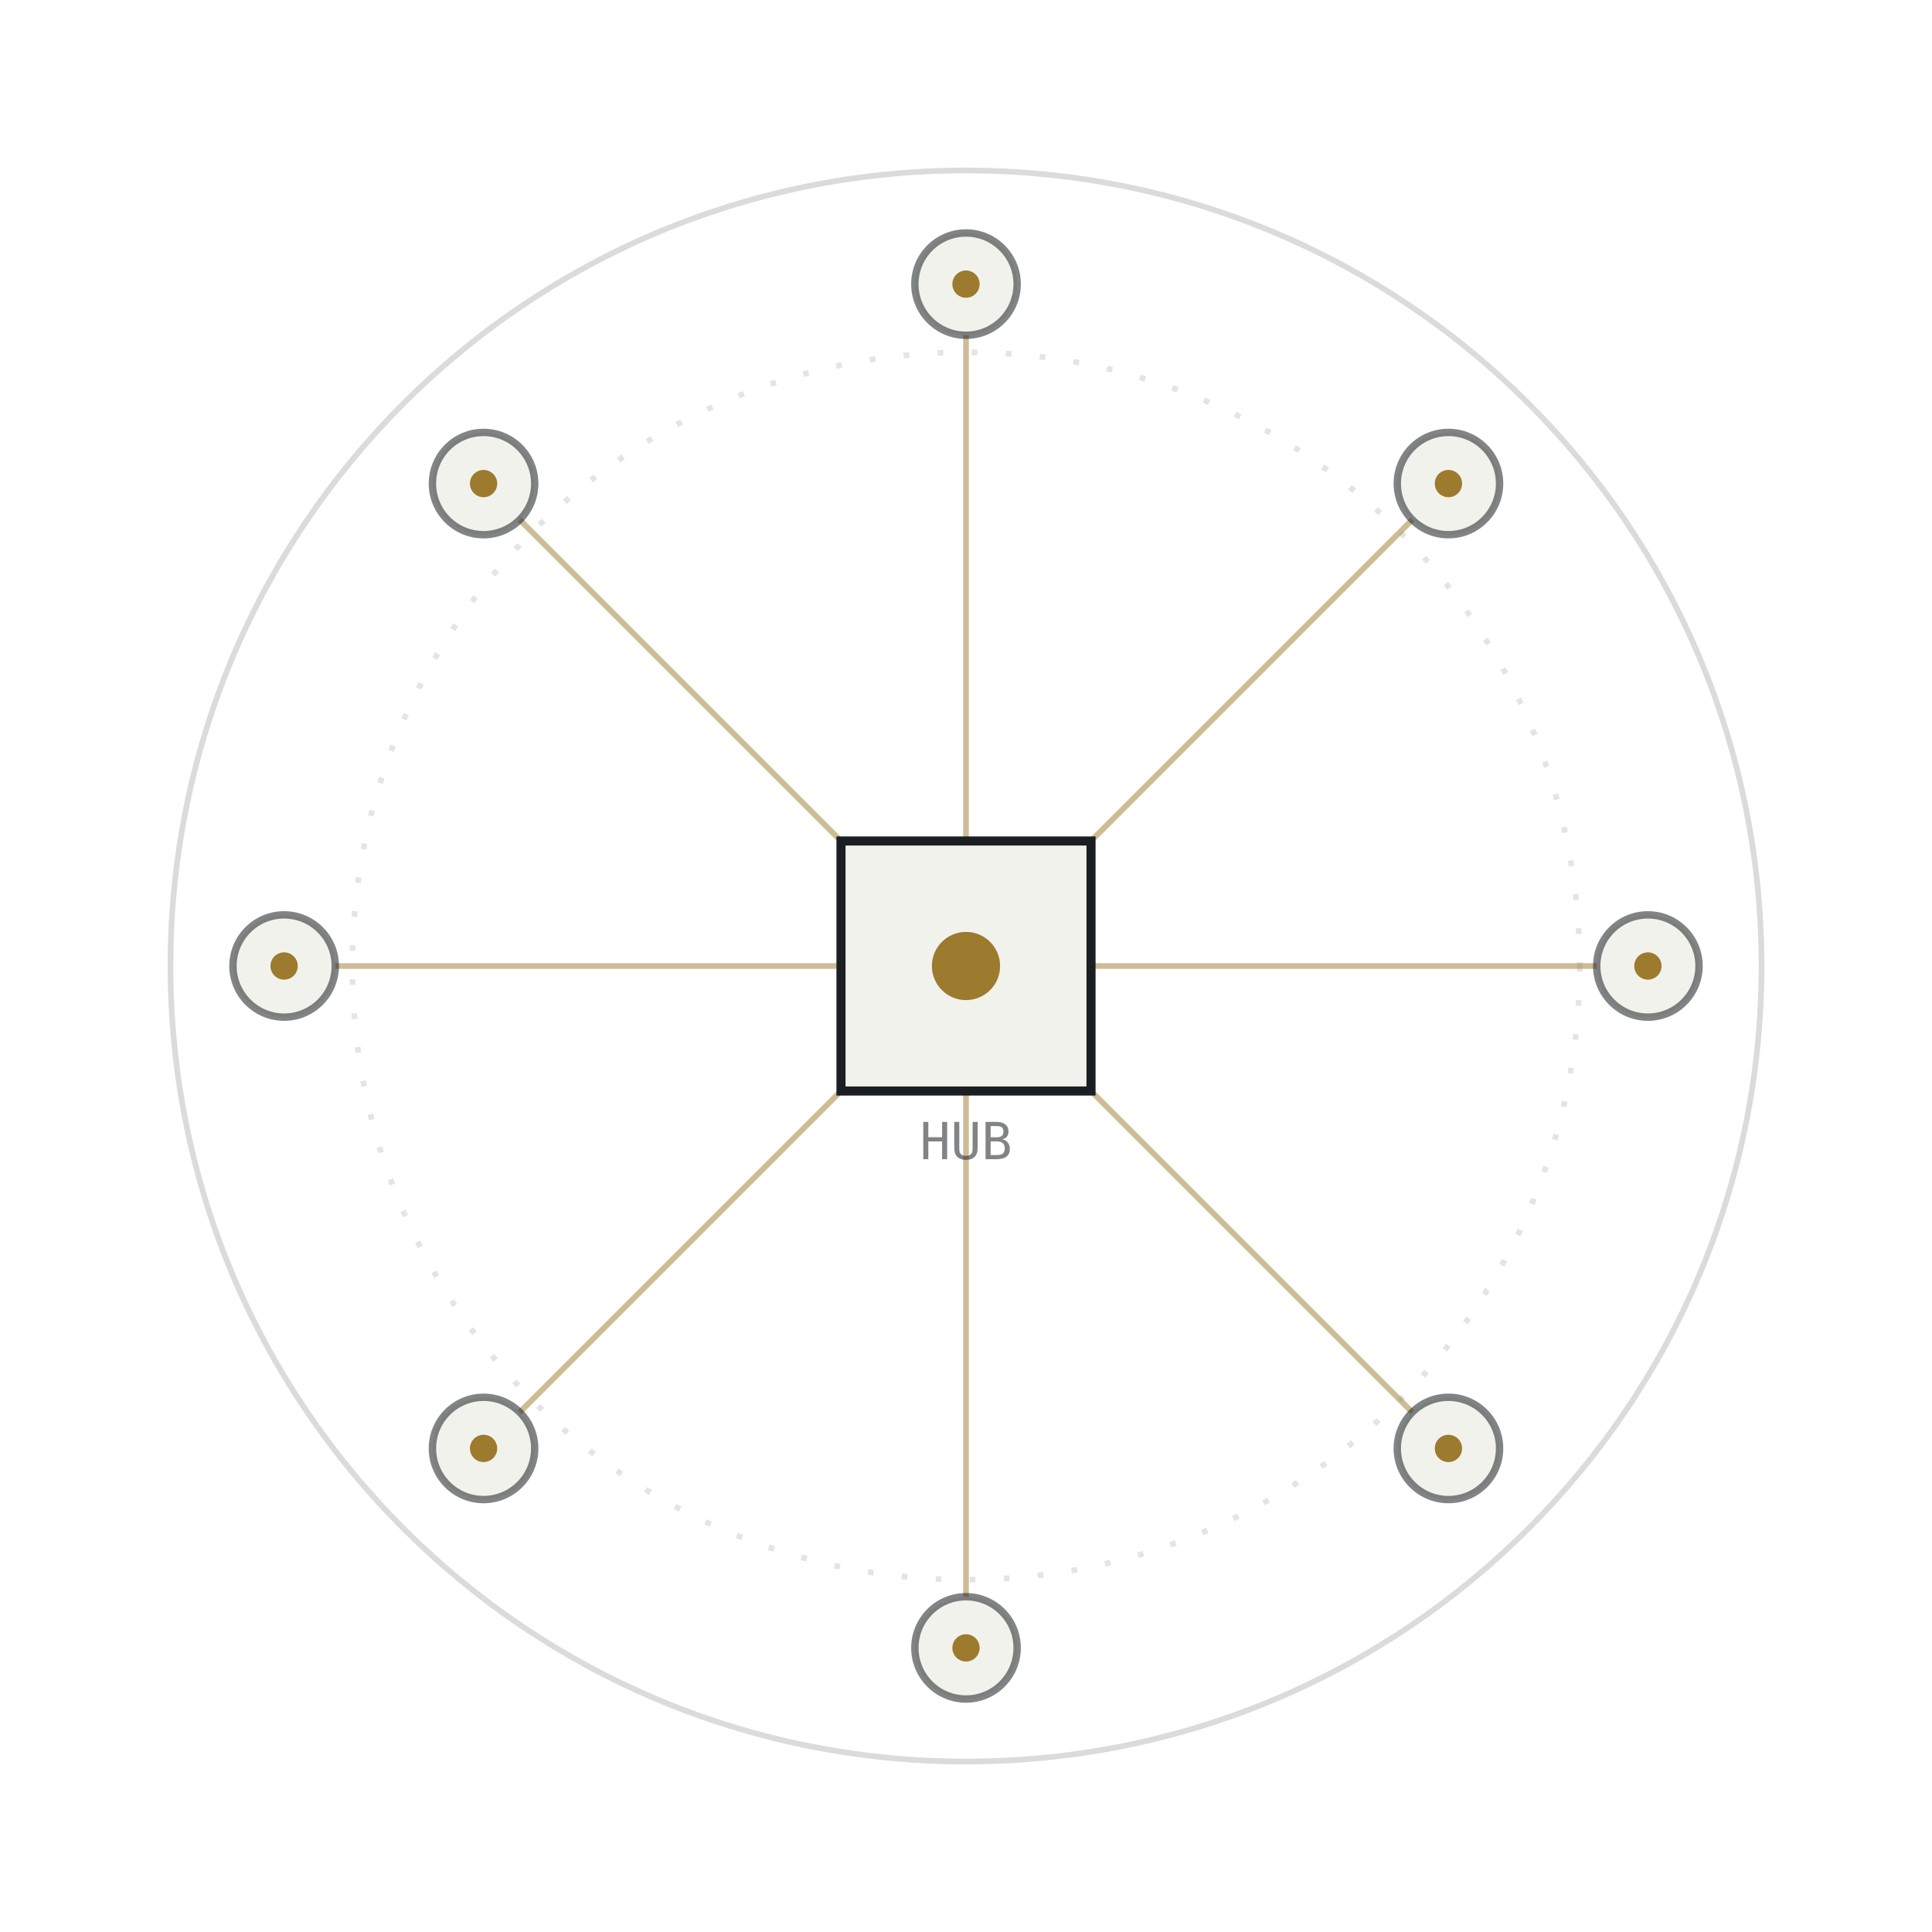
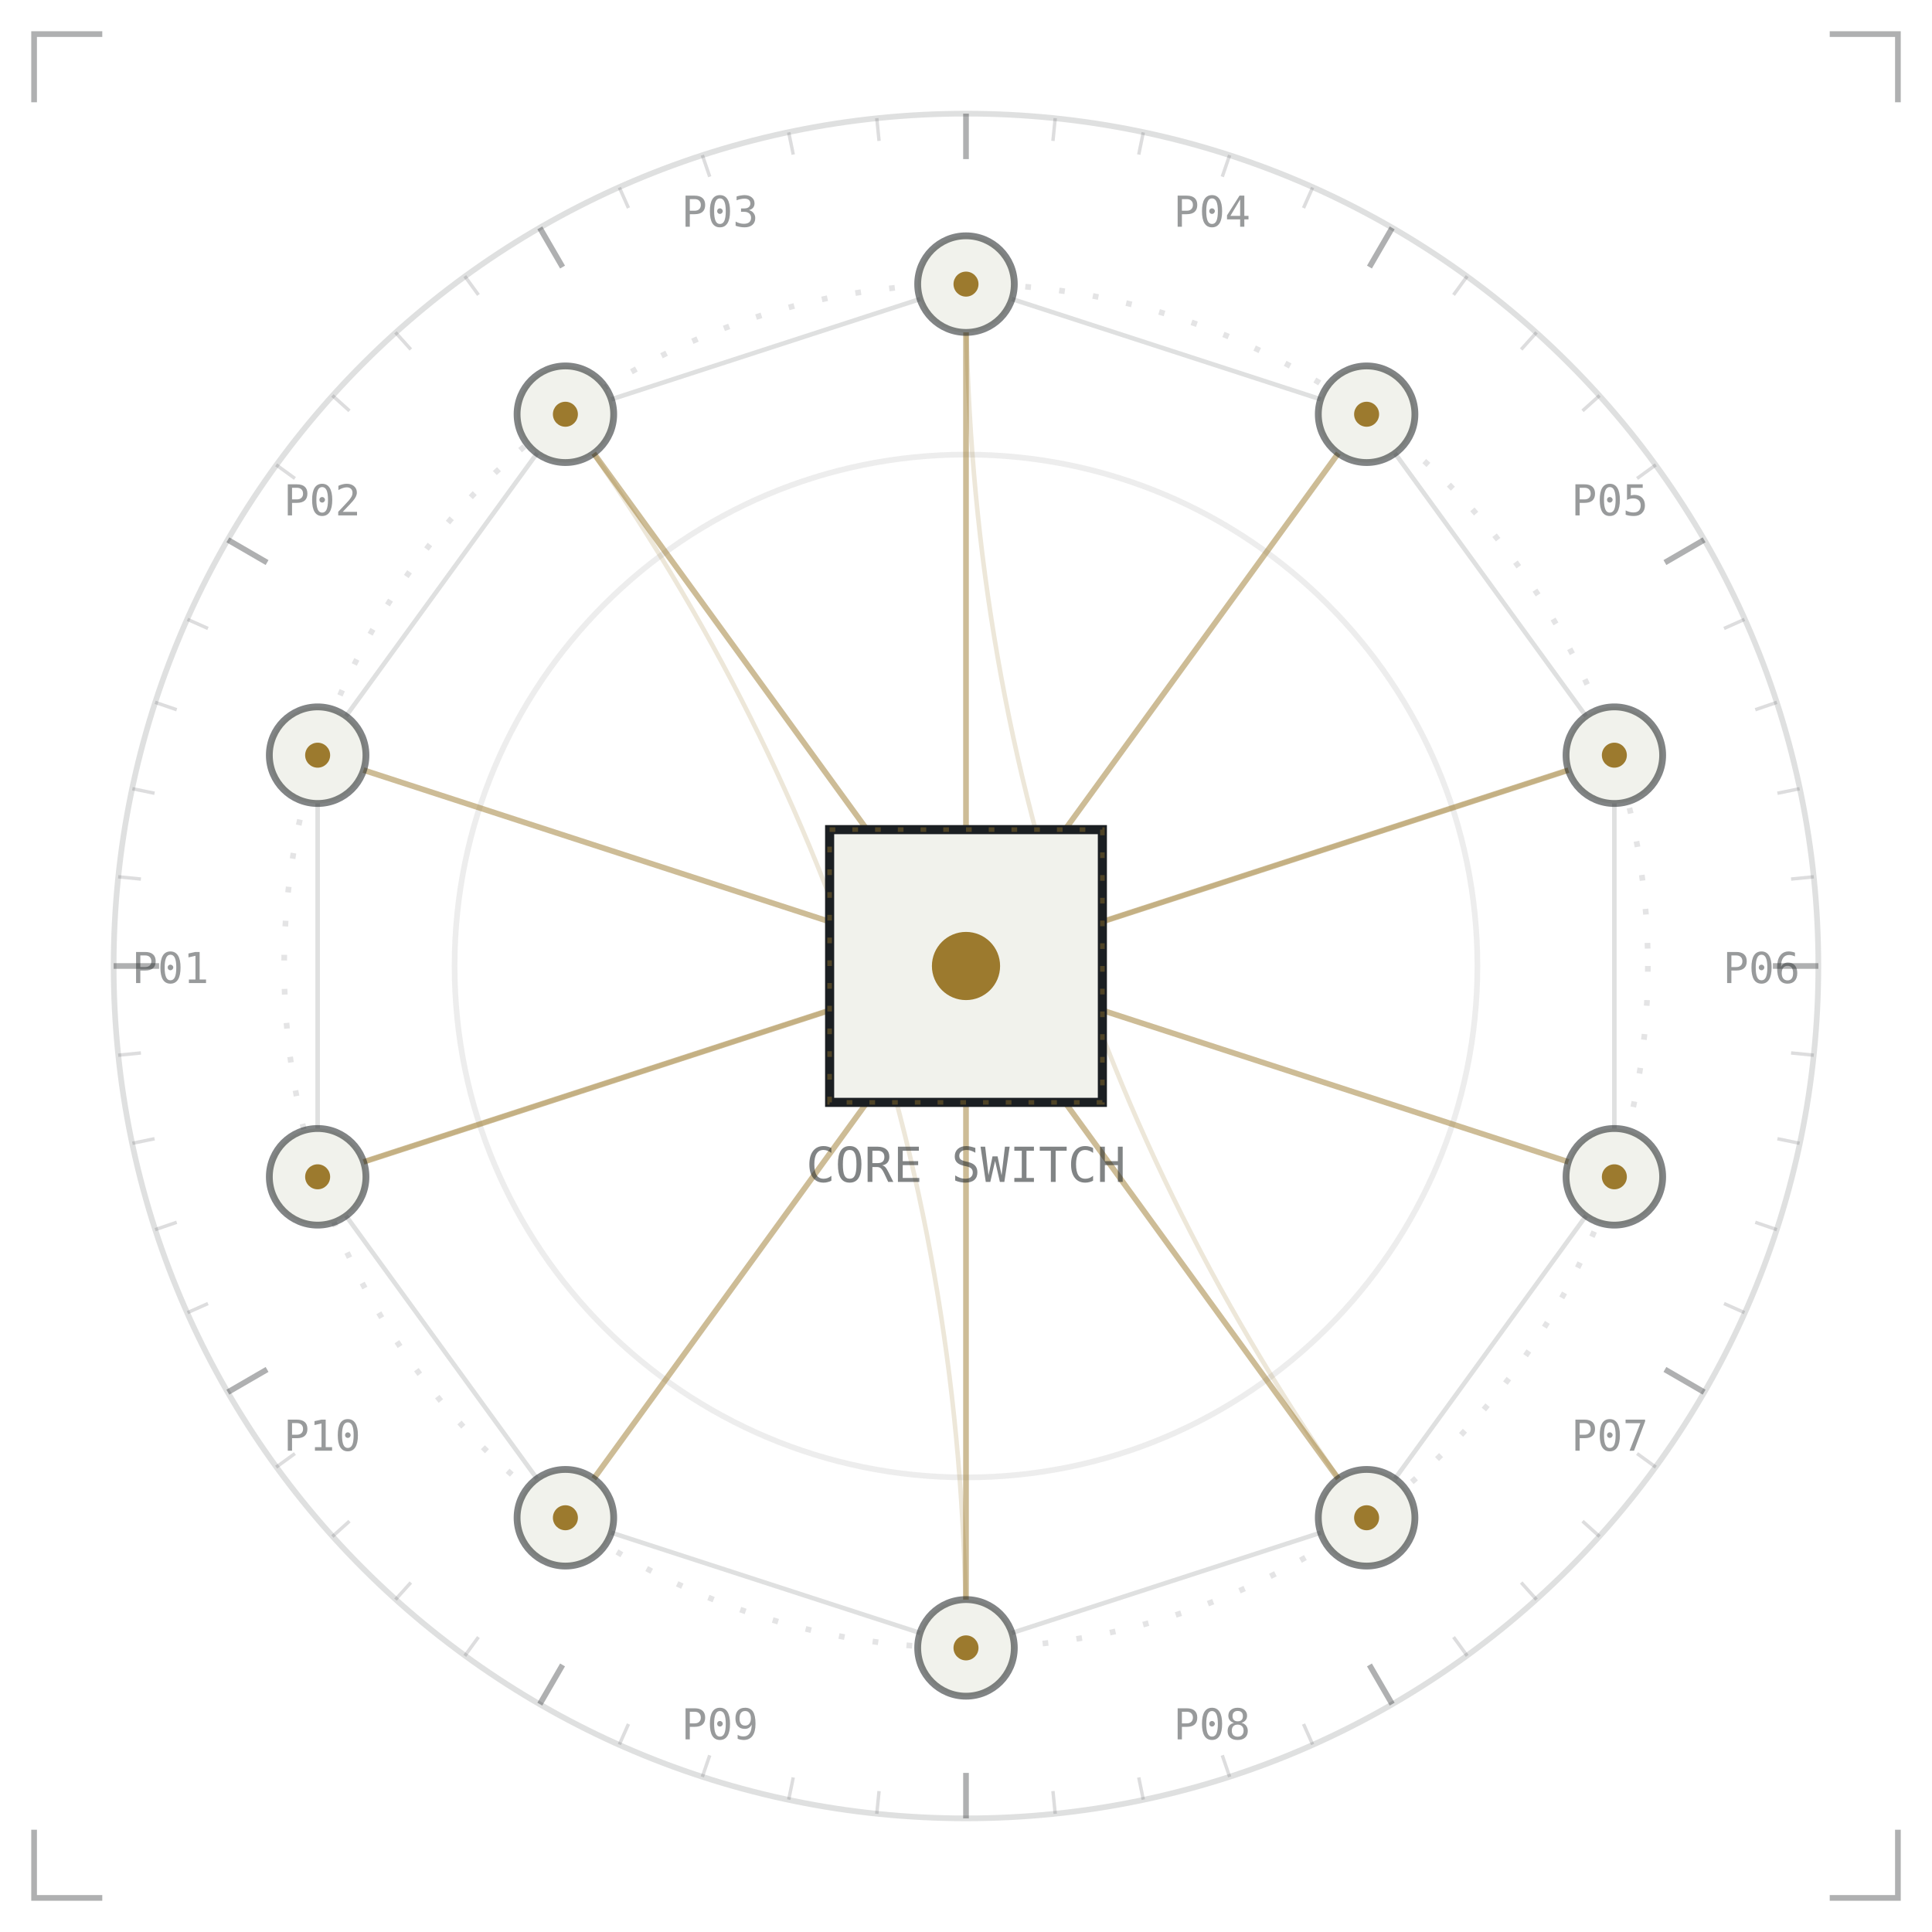
<svg xmlns="http://www.w3.org/2000/svg" viewBox="0 0 340 340" fill="none">
-   <circle cx="170" cy="170" r="140" stroke="#1B1F22" stroke-opacity="0.16" stroke-width="1" />
-   <circle cx="170" cy="170" r="108" stroke="#1B1F22" stroke-opacity="0.12" stroke-width="1" stroke-dasharray="1 5" />
+   <path d="M 6,18 L 6,6 L 18,6" stroke="#1B1F22" stroke-opacity="0.35" stroke-width="1" fill="none" />
+   <path d="M 334,18 L 334,6 L 322,6" stroke="#1B1F22" stroke-opacity="0.35" stroke-width="1" fill="none" />
+   <path d="M 6,322 L 6,334 L 18,334" stroke="#1B1F22" stroke-opacity="0.35" stroke-width="1" fill="none" />
+   <path d="M 334,322 L 334,334 L 322,334" stroke="#1B1F22" stroke-opacity="0.35" stroke-width="1" fill="none" />
+   <circle cx="170" cy="170" r="150" stroke="#1B1F22" stroke-opacity="0.14" stroke-width="1" />
+   <circle cx="170" cy="170" r="120" stroke="#1B1F22" stroke-opacity="0.12" stroke-width="1" stroke-dasharray="1 5" />
+   <circle cx="170" cy="170" r="90" stroke="#1B1F22" stroke-opacity="0.08" stroke-width="1" />
+   <line x1="170.0" y1="20.0" x2="170.0" y2="28.0" stroke="#1B1F22" stroke-opacity="0.35" stroke-width="1" />
+   <line x1="185.7" y1="20.8" x2="185.3" y2="24.8" stroke="#1B1F22" stroke-opacity="0.15" stroke-width="0.6" />
+   <line x1="201.2" y1="23.3" x2="200.4" y2="27.2" stroke="#1B1F22" stroke-opacity="0.15" stroke-width="0.6" />
+   <line x1="216.4" y1="27.3" x2="215.1" y2="31.1" stroke="#1B1F22" stroke-opacity="0.15" stroke-width="0.6" />
+   <line x1="231.0" y1="33.0" x2="229.4" y2="36.6" stroke="#1B1F22" stroke-opacity="0.15" stroke-width="0.6" />
+   <line x1="245.0" y1="40.1" x2="241.0" y2="47.0" stroke="#1B1F22" stroke-opacity="0.35" stroke-width="1" />
+   <line x1="258.2" y1="48.6" x2="255.8" y2="51.9" stroke="#1B1F22" stroke-opacity="0.15" stroke-width="0.6" />
+   <line x1="270.4" y1="58.5" x2="267.7" y2="61.5" stroke="#1B1F22" stroke-opacity="0.15" stroke-width="0.6" />
+   <line x1="281.5" y1="69.6" x2="278.5" y2="72.3" stroke="#1B1F22" stroke-opacity="0.15" stroke-width="0.6" />
+   <line x1="291.4" y1="81.8" x2="288.1" y2="84.2" stroke="#1B1F22" stroke-opacity="0.15" stroke-width="0.6" />
+   <line x1="299.9" y1="95.0" x2="293.0" y2="99.0" stroke="#1B1F22" stroke-opacity="0.35" stroke-width="1" />
+   <line x1="307.0" y1="109.0" x2="303.4" y2="110.6" stroke="#1B1F22" stroke-opacity="0.15" stroke-width="0.6" />
+   <line x1="312.7" y1="123.6" x2="308.9" y2="124.9" stroke="#1B1F22" stroke-opacity="0.15" stroke-width="0.6" />
+   <line x1="316.7" y1="138.8" x2="312.8" y2="139.6" stroke="#1B1F22" stroke-opacity="0.15" stroke-width="0.6" />
+   <line x1="319.2" y1="154.3" x2="315.2" y2="154.7" stroke="#1B1F22" stroke-opacity="0.15" stroke-width="0.6" />
+   <line x1="320.0" y1="170.0" x2="312.0" y2="170.0" stroke="#1B1F22" stroke-opacity="0.35" stroke-width="1" />
+   <line x1="319.2" y1="185.7" x2="315.2" y2="185.3" stroke="#1B1F22" stroke-opacity="0.15" stroke-width="0.6" />
+   <line x1="316.7" y1="201.2" x2="312.8" y2="200.4" stroke="#1B1F22" stroke-opacity="0.15" stroke-width="0.6" />
+   <line x1="312.7" y1="216.4" x2="308.9" y2="215.1" stroke="#1B1F22" stroke-opacity="0.15" stroke-width="0.6" />
+   <line x1="307.0" y1="231.0" x2="303.4" y2="229.4" stroke="#1B1F22" stroke-opacity="0.15" stroke-width="0.6" />
+   <line x1="299.9" y1="245.0" x2="293.0" y2="241.0" stroke="#1B1F22" stroke-opacity="0.35" stroke-width="1" />
+   <line x1="291.4" y1="258.2" x2="288.1" y2="255.8" stroke="#1B1F22" stroke-opacity="0.15" stroke-width="0.6" />
+   <line x1="281.5" y1="270.4" x2="278.5" y2="267.7" stroke="#1B1F22" stroke-opacity="0.15" stroke-width="0.6" />
+   <line x1="270.4" y1="281.5" x2="267.7" y2="278.5" stroke="#1B1F22" stroke-opacity="0.15" stroke-width="0.6" />
+   <line x1="258.2" y1="291.4" x2="255.8" y2="288.1" stroke="#1B1F22" stroke-opacity="0.15" stroke-width="0.6" />
+   <line x1="245.0" y1="299.9" x2="241.0" y2="293.0" stroke="#1B1F22" stroke-opacity="0.35" stroke-width="1" />
+   <line x1="231.0" y1="307.0" x2="229.4" y2="303.4" stroke="#1B1F22" stroke-opacity="0.15" stroke-width="0.6" />
+   <line x1="216.4" y1="312.7" x2="215.1" y2="308.9" stroke="#1B1F22" stroke-opacity="0.15" stroke-width="0.6" />
+   <line x1="201.2" y1="316.7" x2="200.4" y2="312.8" stroke="#1B1F22" stroke-opacity="0.15" stroke-width="0.6" />
+   <line x1="185.7" y1="319.2" x2="185.3" y2="315.2" stroke="#1B1F22" stroke-opacity="0.15" stroke-width="0.6" />
+   <line x1="170.0" y1="320.0" x2="170.0" y2="312.0" stroke="#1B1F22" stroke-opacity="0.35" stroke-width="1" />
+   <line x1="154.3" y1="319.2" x2="154.7" y2="315.2" stroke="#1B1F22" stroke-opacity="0.15" stroke-width="0.6" />
+   <line x1="138.8" y1="316.7" x2="139.6" y2="312.8" stroke="#1B1F22" stroke-opacity="0.15" stroke-width="0.6" />
+   <line x1="123.6" y1="312.7" x2="124.9" y2="308.9" stroke="#1B1F22" stroke-opacity="0.15" stroke-width="0.6" />
+   <line x1="109.0" y1="307.0" x2="110.6" y2="303.4" stroke="#1B1F22" stroke-opacity="0.15" stroke-width="0.6" />
+   <line x1="95.0" y1="299.9" x2="99.0" y2="293.0" stroke="#1B1F22" stroke-opacity="0.35" stroke-width="1" />
+   <line x1="81.8" y1="291.4" x2="84.2" y2="288.1" stroke="#1B1F22" stroke-opacity="0.15" stroke-width="0.6" />
+   <line x1="69.6" y1="281.5" x2="72.3" y2="278.5" stroke="#1B1F22" stroke-opacity="0.15" stroke-width="0.6" />
+   <line x1="58.5" y1="270.4" x2="61.5" y2="267.7" stroke="#1B1F22" stroke-opacity="0.15" stroke-width="0.6" />
+   <line x1="48.6" y1="258.2" x2="51.9" y2="255.8" stroke="#1B1F22" stroke-opacity="0.15" stroke-width="0.6" />
+   <line x1="40.1" y1="245.0" x2="47.0" y2="241.0" stroke="#1B1F22" stroke-opacity="0.35" stroke-width="1" />
+   <line x1="33.0" y1="231.0" x2="36.6" y2="229.4" stroke="#1B1F22" stroke-opacity="0.15" stroke-width="0.6" />
+   <line x1="27.3" y1="216.4" x2="31.1" y2="215.1" stroke="#1B1F22" stroke-opacity="0.15" stroke-width="0.6" />
+   <line x1="23.3" y1="201.2" x2="27.2" y2="200.4" stroke="#1B1F22" stroke-opacity="0.15" stroke-width="0.6" />
+   <line x1="20.8" y1="185.7" x2="24.8" y2="185.3" stroke="#1B1F22" stroke-opacity="0.15" stroke-width="0.6" />
+   <line x1="20.0" y1="170.0" x2="28.0" y2="170.0" stroke="#1B1F22" stroke-opacity="0.35" stroke-width="1" />
+   <line x1="20.8" y1="154.3" x2="24.8" y2="154.7" stroke="#1B1F22" stroke-opacity="0.15" stroke-width="0.6" />
+   <line x1="23.3" y1="138.8" x2="27.2" y2="139.6" stroke="#1B1F22" stroke-opacity="0.15" stroke-width="0.6" />
+   <line x1="27.3" y1="123.6" x2="31.1" y2="124.9" stroke="#1B1F22" stroke-opacity="0.15" stroke-width="0.6" />
+   <line x1="33.0" y1="109.0" x2="36.6" y2="110.6" stroke="#1B1F22" stroke-opacity="0.15" stroke-width="0.6" />
+   <line x1="40.1" y1="95.0" x2="47.0" y2="99.0" stroke="#1B1F22" stroke-opacity="0.35" stroke-width="1" />
+   <line x1="48.6" y1="81.8" x2="51.9" y2="84.2" stroke="#1B1F22" stroke-opacity="0.15" stroke-width="0.6" />
+   <line x1="58.5" y1="69.6" x2="61.5" y2="72.3" stroke="#1B1F22" stroke-opacity="0.15" stroke-width="0.6" />
+   <line x1="69.6" y1="58.5" x2="72.3" y2="61.5" stroke="#1B1F22" stroke-opacity="0.15" stroke-width="0.6" />
+   <line x1="81.8" y1="48.6" x2="84.2" y2="51.9" stroke="#1B1F22" stroke-opacity="0.15" stroke-width="0.6" />
+   <line x1="95.0" y1="40.1" x2="99.0" y2="47.0" stroke="#1B1F22" stroke-opacity="0.35" stroke-width="1" />
+   <line x1="109.0" y1="33.0" x2="110.6" y2="36.6" stroke="#1B1F22" stroke-opacity="0.15" stroke-width="0.6" />
+   <line x1="123.6" y1="27.3" x2="124.9" y2="31.1" stroke="#1B1F22" stroke-opacity="0.15" stroke-width="0.6" />
+   <line x1="138.8" y1="23.3" x2="139.6" y2="27.2" stroke="#1B1F22" stroke-opacity="0.15" stroke-width="0.6" />
+   <line x1="154.3" y1="20.8" x2="154.7" y2="24.8" stroke="#1B1F22" stroke-opacity="0.15" stroke-width="0.6" />
+   <line x1="170.0" y1="50.0" x2="240.5" y2="72.9" stroke="#1B1F22" stroke-opacity="0.14" stroke-width="0.8" />
+   <line x1="240.5" y1="72.9" x2="284.1" y2="132.9" stroke="#1B1F22" stroke-opacity="0.14" stroke-width="0.8" />
+   <line x1="284.1" y1="132.9" x2="284.1" y2="207.1" stroke="#1B1F22" stroke-opacity="0.14" stroke-width="0.8" />
+   <line x1="284.1" y1="207.1" x2="240.5" y2="267.1" stroke="#1B1F22" stroke-opacity="0.14" stroke-width="0.8" />
+   <line x1="240.5" y1="267.1" x2="170.0" y2="290.0" stroke="#1B1F22" stroke-opacity="0.14" stroke-width="0.8" />
+   <line x1="170.0" y1="290.0" x2="99.5" y2="267.1" stroke="#1B1F22" stroke-opacity="0.14" stroke-width="0.8" />
+   <line x1="99.5" y1="267.1" x2="55.9" y2="207.1" stroke="#1B1F22" stroke-opacity="0.14" stroke-width="0.8" />
+   <line x1="55.9" y1="207.1" x2="55.9" y2="132.9" stroke="#1B1F22" stroke-opacity="0.14" stroke-width="0.8" />
+   <line x1="55.9" y1="132.9" x2="99.5" y2="72.9" stroke="#1B1F22" stroke-opacity="0.14" stroke-width="0.8" />
+   <line x1="99.5" y1="72.9" x2="170.0" y2="50.0" stroke="#1B1F22" stroke-opacity="0.14" stroke-width="0.8" />
+   <path d="M 170.0,50.0 Q 170,170 240.5,267.1" stroke="#9C7A2E" stroke-opacity="0.18" stroke-width="0.8" fill="none" />
+   <path d="M 284.1,132.9 Q 170,170 55.9,207.1" stroke="#9C7A2E" stroke-opacity="0.18" stroke-width="0.8" fill="none" />
+   <path d="M 170.0,290.0 Q 170,170 99.5,72.9" stroke="#9C7A2E" stroke-opacity="0.18" stroke-width="0.8" fill="none" />
  <line x1="170" y1="170" x2="170.0" y2="50.0" stroke="#9C7A2E" stroke-opacity="0.5" stroke-width="1" />
-   <circle cx="170.0" cy="50.0" r="9" fill="#F1F2EC" stroke="#1B1F22" stroke-opacity="0.55" stroke-width="1.3" />
-   <circle cx="170.0" cy="50.0" r="2.4" fill="#9C7A2E" />
-   <line x1="170" y1="170" x2="254.9" y2="85.1" stroke="#9C7A2E" stroke-opacity="0.5" stroke-width="1" />
-   <circle cx="254.9" cy="85.1" r="9" fill="#F1F2EC" stroke="#1B1F22" stroke-opacity="0.55" stroke-width="1.3" />
-   <circle cx="254.9" cy="85.1" r="2.4" fill="#9C7A2E" />
-   <line x1="170" y1="170" x2="290.0" y2="170.0" stroke="#9C7A2E" stroke-opacity="0.5" stroke-width="1" />
-   <circle cx="290.0" cy="170.0" r="9" fill="#F1F2EC" stroke="#1B1F22" stroke-opacity="0.55" stroke-width="1.3" />
-   <circle cx="290.0" cy="170.0" r="2.4" fill="#9C7A2E" />
-   <line x1="170" y1="170" x2="254.9" y2="254.9" stroke="#9C7A2E" stroke-opacity="0.5" stroke-width="1" />
-   <circle cx="254.9" cy="254.9" r="9" fill="#F1F2EC" stroke="#1B1F22" stroke-opacity="0.55" stroke-width="1.3" />
-   <circle cx="254.9" cy="254.9" r="2.4" fill="#9C7A2E" />
+   <circle cx="170.0" cy="50.0" r="8.5" fill="#F1F2EC" stroke="#1B1F22" stroke-opacity="0.55" stroke-width="1.2" />
+   <circle cx="170.0" cy="50.0" r="2.2" fill="#9C7A2E" />
+   <text x="30.0" y="173.0" font-family="IBM Plex Mono, monospace" font-size="7.5" fill="#1B1F22" fill-opacity="0.45" text-anchor="middle">P01</text>
+   <line x1="170" y1="170" x2="240.5" y2="72.9" stroke="#9C7A2E" stroke-opacity="0.5" stroke-width="1" />
+   <circle cx="240.5" cy="72.9" r="8.5" fill="#F1F2EC" stroke="#1B1F22" stroke-opacity="0.55" stroke-width="1.2" />
+   <circle cx="240.5" cy="72.9" r="2.2" fill="#9C7A2E" />
+   <text x="56.7" y="90.7" font-family="IBM Plex Mono, monospace" font-size="7.5" fill="#1B1F22" fill-opacity="0.45" text-anchor="middle">P02</text>
+   <line x1="170" y1="170" x2="284.1" y2="132.9" stroke="#9C7A2E" stroke-opacity="0.5" stroke-width="1" />
+   <circle cx="284.1" cy="132.9" r="8.5" fill="#F1F2EC" stroke="#1B1F22" stroke-opacity="0.55" stroke-width="1.2" />
+   <circle cx="284.1" cy="132.9" r="2.2" fill="#9C7A2E" />
+   <text x="126.7" y="39.9" font-family="IBM Plex Mono, monospace" font-size="7.5" fill="#1B1F22" fill-opacity="0.45" text-anchor="middle">P03</text>
+   <line x1="170" y1="170" x2="284.1" y2="207.1" stroke="#9C7A2E" stroke-opacity="0.5" stroke-width="1" />
+   <circle cx="284.1" cy="207.1" r="8.5" fill="#F1F2EC" stroke="#1B1F22" stroke-opacity="0.55" stroke-width="1.2" />
+   <circle cx="284.1" cy="207.1" r="2.2" fill="#9C7A2E" />
+   <text x="213.3" y="39.9" font-family="IBM Plex Mono, monospace" font-size="7.5" fill="#1B1F22" fill-opacity="0.45" text-anchor="middle">P04</text>
+   <line x1="170" y1="170" x2="240.5" y2="267.1" stroke="#9C7A2E" stroke-opacity="0.5" stroke-width="1" />
+   <circle cx="240.5" cy="267.1" r="8.5" fill="#F1F2EC" stroke="#1B1F22" stroke-opacity="0.55" stroke-width="1.2" />
+   <circle cx="240.5" cy="267.1" r="2.2" fill="#9C7A2E" />
+   <text x="283.3" y="90.7" font-family="IBM Plex Mono, monospace" font-size="7.5" fill="#1B1F22" fill-opacity="0.45" text-anchor="middle">P05</text>
  <line x1="170" y1="170" x2="170.0" y2="290.0" stroke="#9C7A2E" stroke-opacity="0.5" stroke-width="1" />
-   <circle cx="170.0" cy="290.0" r="9" fill="#F1F2EC" stroke="#1B1F22" stroke-opacity="0.55" stroke-width="1.3" />
-   <circle cx="170.0" cy="290.0" r="2.4" fill="#9C7A2E" />
-   <line x1="170" y1="170" x2="85.1" y2="254.9" stroke="#9C7A2E" stroke-opacity="0.5" stroke-width="1" />
-   <circle cx="85.1" cy="254.9" r="9" fill="#F1F2EC" stroke="#1B1F22" stroke-opacity="0.55" stroke-width="1.3" />
-   <circle cx="85.1" cy="254.9" r="2.4" fill="#9C7A2E" />
-   <line x1="170" y1="170" x2="50.0" y2="170.0" stroke="#9C7A2E" stroke-opacity="0.5" stroke-width="1" />
-   <circle cx="50.0" cy="170.0" r="9" fill="#F1F2EC" stroke="#1B1F22" stroke-opacity="0.55" stroke-width="1.3" />
-   <circle cx="50.0" cy="170.0" r="2.4" fill="#9C7A2E" />
-   <line x1="170" y1="170" x2="85.1" y2="85.1" stroke="#9C7A2E" stroke-opacity="0.5" stroke-width="1" />
-   <circle cx="85.1" cy="85.1" r="9" fill="#F1F2EC" stroke="#1B1F22" stroke-opacity="0.55" stroke-width="1.3" />
-   <circle cx="85.1" cy="85.1" r="2.4" fill="#9C7A2E" />
-   <rect x="148" y="148" width="44" height="44" fill="#F1F2EC" stroke="#1B1F22" stroke-width="1.6" />
+   <circle cx="170.0" cy="290.0" r="8.5" fill="#F1F2EC" stroke="#1B1F22" stroke-opacity="0.55" stroke-width="1.2" />
+   <circle cx="170.0" cy="290.0" r="2.2" fill="#9C7A2E" />
+   <text x="310.0" y="173.0" font-family="IBM Plex Mono, monospace" font-size="7.5" fill="#1B1F22" fill-opacity="0.45" text-anchor="middle">P06</text>
+   <line x1="170" y1="170" x2="99.5" y2="267.1" stroke="#9C7A2E" stroke-opacity="0.5" stroke-width="1" />
+   <circle cx="99.5" cy="267.1" r="8.5" fill="#F1F2EC" stroke="#1B1F22" stroke-opacity="0.55" stroke-width="1.2" />
+   <circle cx="99.5" cy="267.1" r="2.2" fill="#9C7A2E" />
+   <text x="283.3" y="255.3" font-family="IBM Plex Mono, monospace" font-size="7.5" fill="#1B1F22" fill-opacity="0.45" text-anchor="middle">P07</text>
+   <line x1="170" y1="170" x2="55.9" y2="207.1" stroke="#9C7A2E" stroke-opacity="0.5" stroke-width="1" />
+   <circle cx="55.9" cy="207.1" r="8.5" fill="#F1F2EC" stroke="#1B1F22" stroke-opacity="0.55" stroke-width="1.2" />
+   <circle cx="55.9" cy="207.1" r="2.2" fill="#9C7A2E" />
+   <text x="213.3" y="306.1" font-family="IBM Plex Mono, monospace" font-size="7.5" fill="#1B1F22" fill-opacity="0.45" text-anchor="middle">P08</text>
+   <line x1="170" y1="170" x2="55.9" y2="132.9" stroke="#9C7A2E" stroke-opacity="0.5" stroke-width="1" />
+   <circle cx="55.9" cy="132.9" r="8.5" fill="#F1F2EC" stroke="#1B1F22" stroke-opacity="0.55" stroke-width="1.2" />
+   <circle cx="55.9" cy="132.9" r="2.2" fill="#9C7A2E" />
+   <text x="126.7" y="306.1" font-family="IBM Plex Mono, monospace" font-size="7.5" fill="#1B1F22" fill-opacity="0.45" text-anchor="middle">P09</text>
+   <line x1="170" y1="170" x2="99.5" y2="72.9" stroke="#9C7A2E" stroke-opacity="0.5" stroke-width="1" />
+   <circle cx="99.5" cy="72.9" r="8.5" fill="#F1F2EC" stroke="#1B1F22" stroke-opacity="0.55" stroke-width="1.2" />
+   <circle cx="99.5" cy="72.9" r="2.2" fill="#9C7A2E" />
+   <text x="56.7" y="255.3" font-family="IBM Plex Mono, monospace" font-size="7.5" fill="#1B1F22" fill-opacity="0.45" text-anchor="middle">P10</text>
+   <rect x="146" y="146" width="48" height="48" fill="#F1F2EC" stroke="#1B1F22" stroke-width="1.6" />
+   <rect x="146" y="146" width="48" height="48" fill="none" stroke="#9C7A2E" stroke-opacity="0.4" stroke-width="0.8" stroke-dasharray="1 3" transform="translate(0 0)" />
  <circle cx="170" cy="170" r="6" fill="#9C7A2E" />
-   <text x="170" y="204" font-family="IBM Plex Mono, monospace" font-size="9" fill="#1B1F22" fill-opacity="0.55" text-anchor="middle">HUB</text>
+   <text x="170" y="208" font-family="IBM Plex Mono, monospace" font-size="8.5" fill="#1B1F22" fill-opacity="0.55" text-anchor="middle">CORE SWITCH</text>
</svg>
